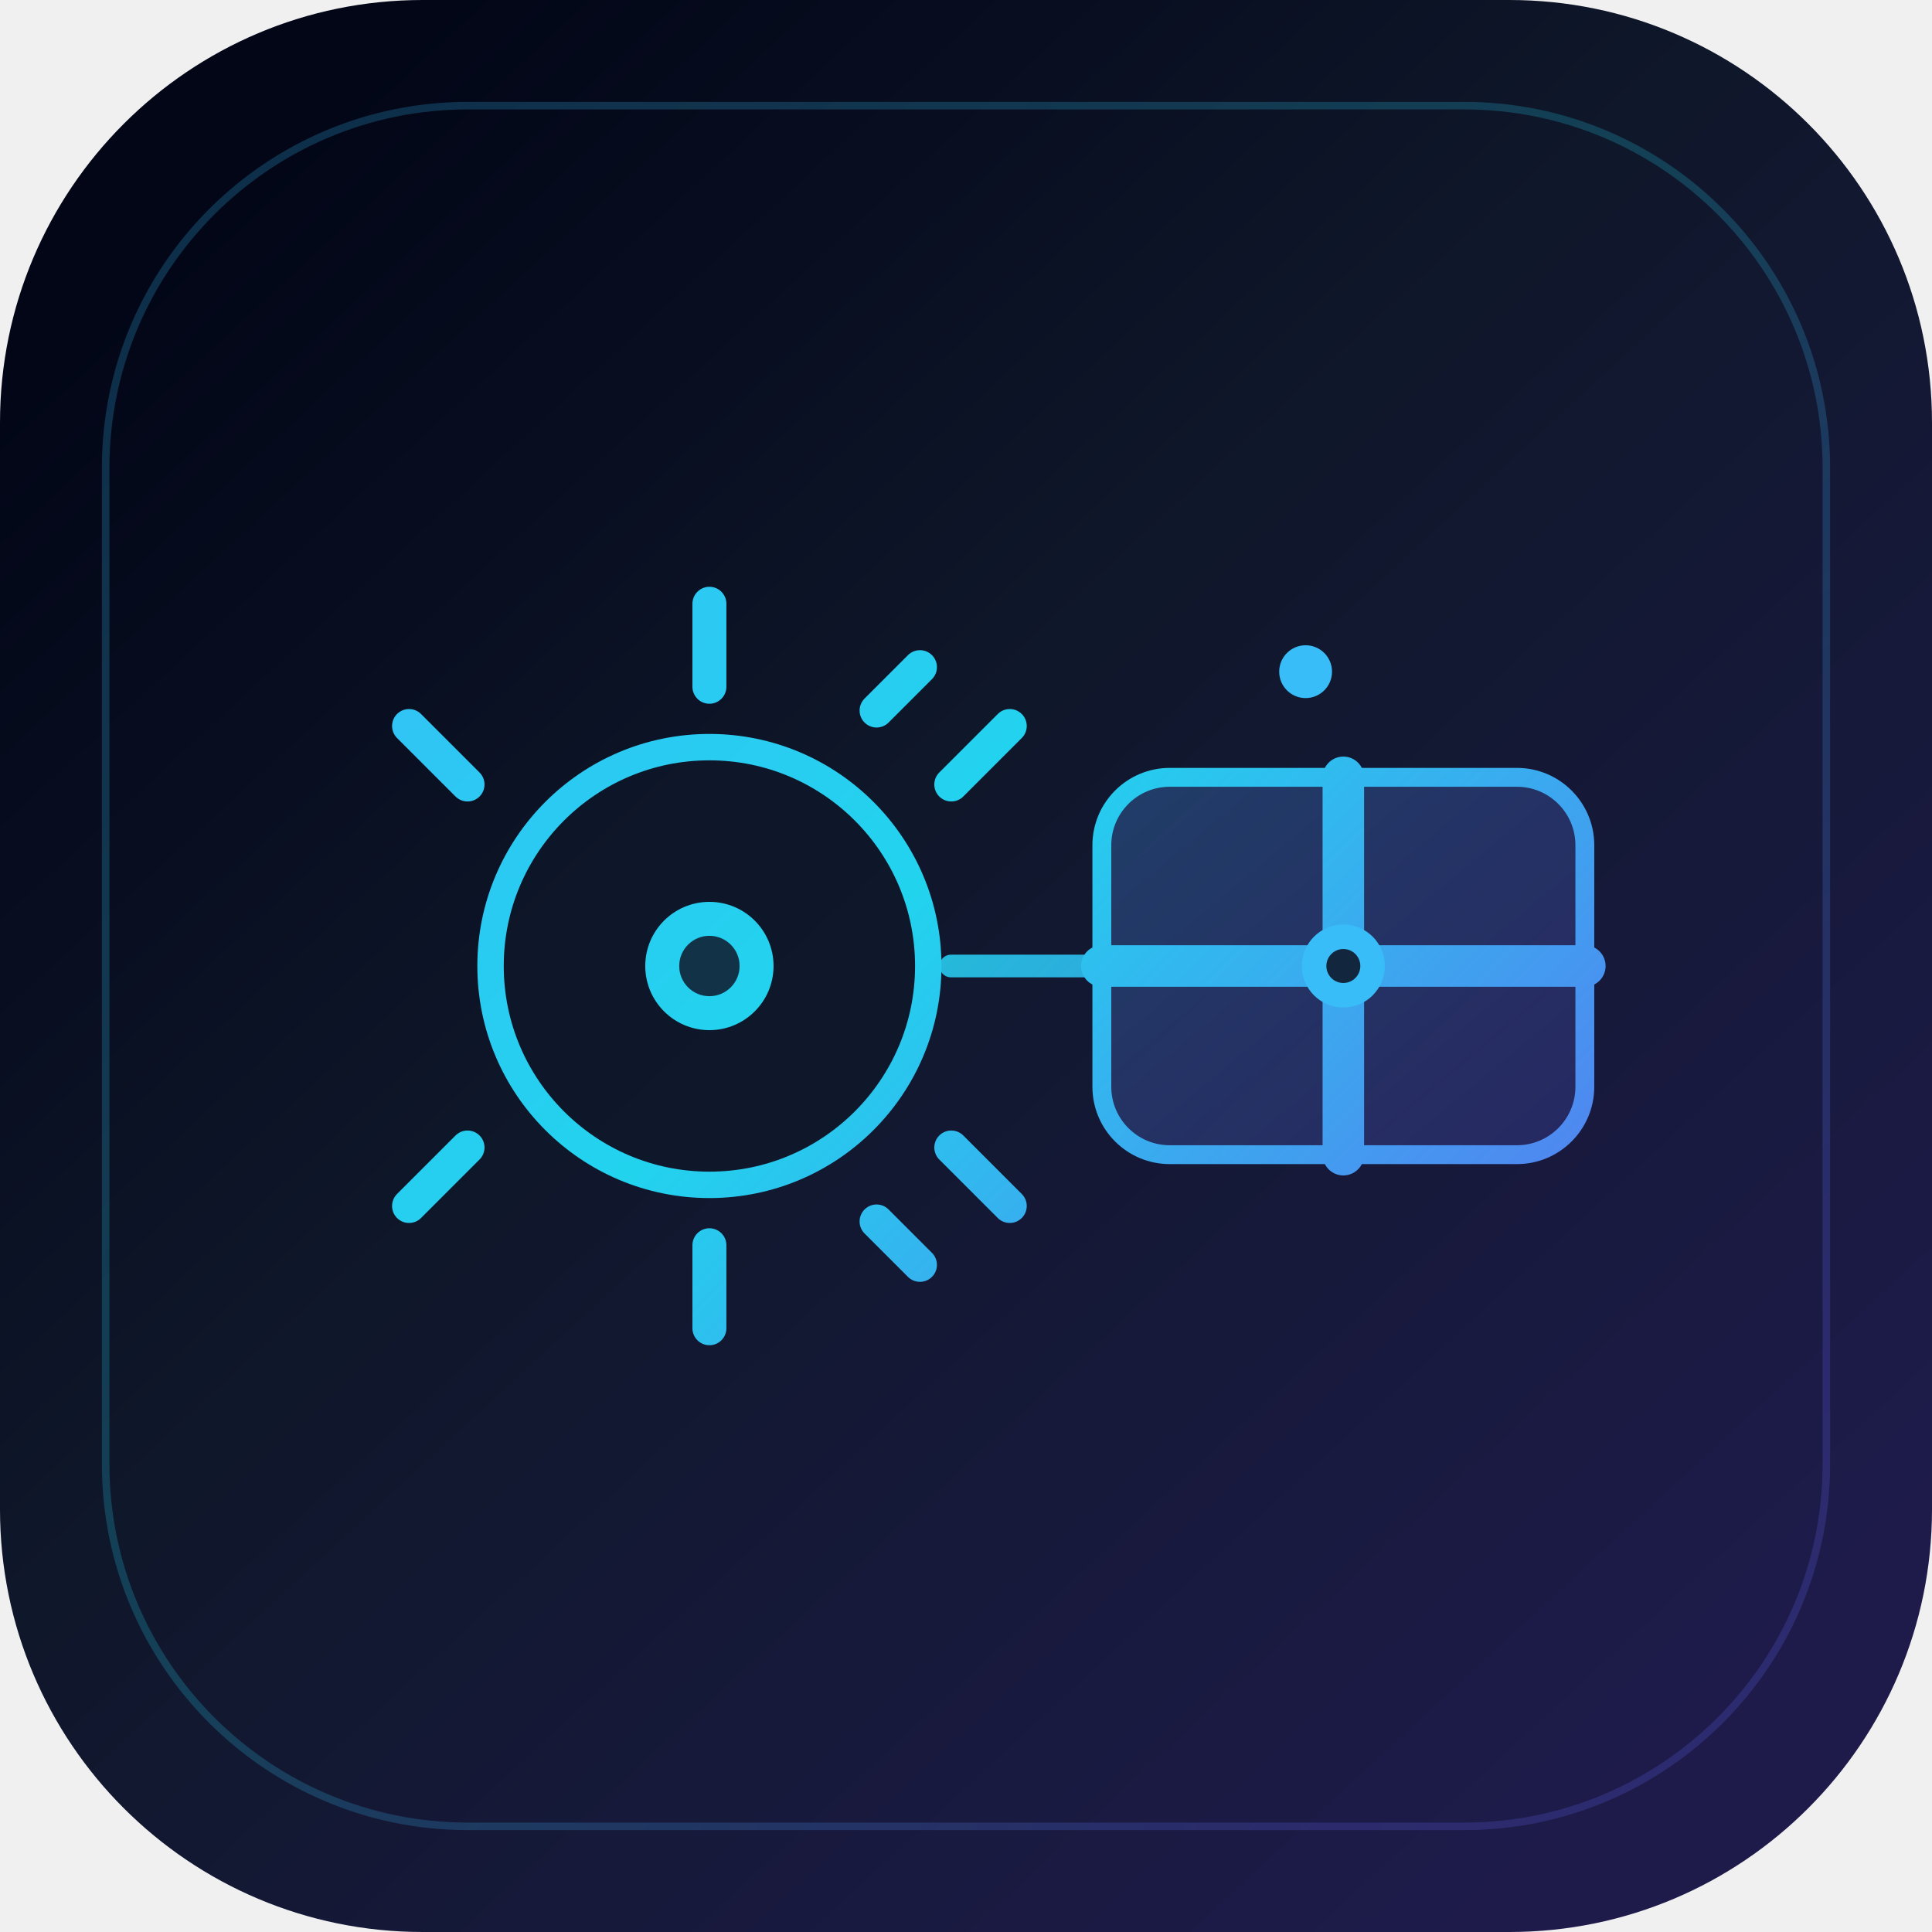
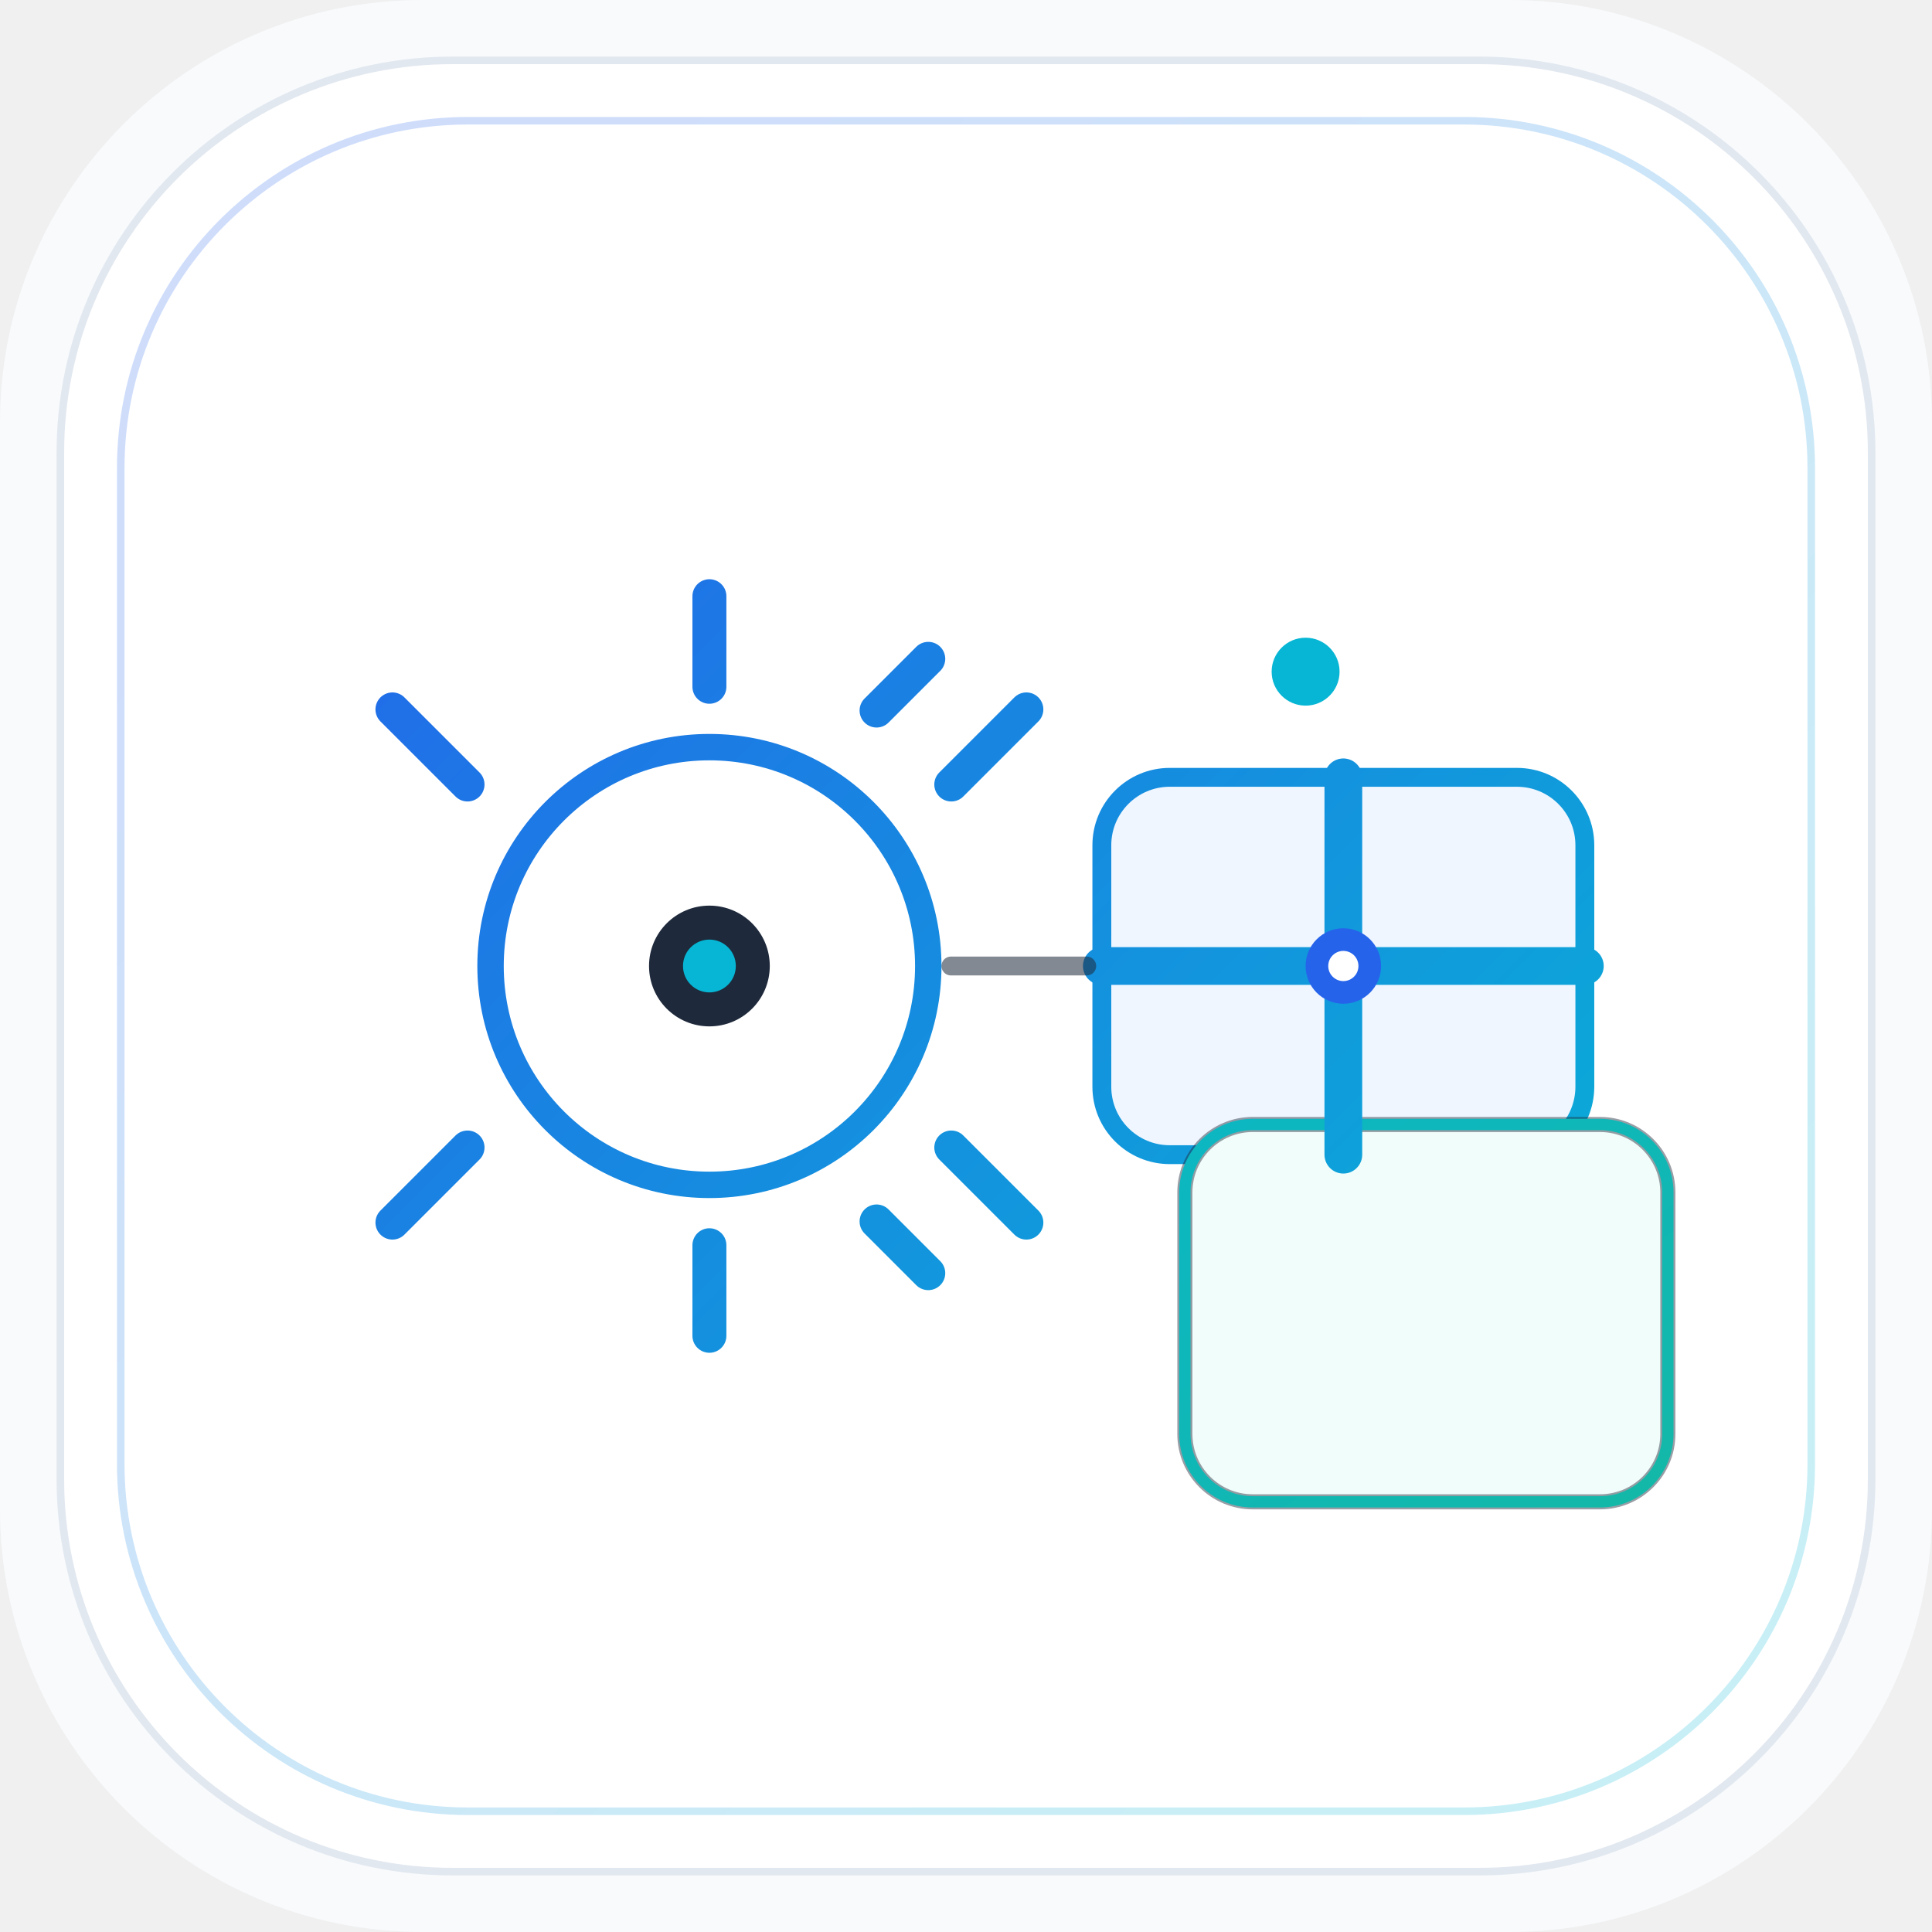
<svg xmlns="http://www.w3.org/2000/svg" width="180" height="180" viewBox="0 0 512 512" fill="none" role="img" aria-label="PC GearMatch">
  <defs>
-     <linearGradient id="pgm-bg" x1="64" y1="48" x2="448" y2="464" gradientUnits="userSpaceOnUse">
-       <stop stop-color="#020617" />
-       <stop offset="0.42" stop-color="#0f172a" />
-       <stop offset="1" stop-color="#1e1b4b" />
+     <linearGradient id="pgm-brand" x1="96" y1="96" x2="416" y2="416" gradientUnits="userSpaceOnUse">
+       <stop stop-color="#2563EB" />
+       <stop offset="1" stop-color="#06B6D4" />
    </linearGradient>
-     <linearGradient id="pgm-accent" x1="96" y1="96" x2="416" y2="416" gradientUnits="userSpaceOnUse">
-       <stop stop-color="#38bdf8" />
-       <stop offset="0.45" stop-color="#22d3ee" />
-       <stop offset="1" stop-color="#6366f1" />
-     </linearGradient>
-     <linearGradient id="pgm-accent-soft" x1="200" y1="160" x2="360" y2="352" gradientUnits="userSpaceOnUse">
-       <stop stop-color="#38bdf8" stop-opacity="0.35" />
-       <stop offset="1" stop-color="#6366f1" stop-opacity="0.2" />
+     <linearGradient id="pgm-accent" x1="300" y1="180" x2="456" y2="400" gradientUnits="userSpaceOnUse">
+       <stop stop-color="#06B6D4" />
+       <stop offset="1" stop-color="#14B8A6" />
    </linearGradient>
  </defs>
-   <rect width="512" height="512" rx="112" fill="url(#pgm-bg)" />
-   <rect x="28" y="28" width="456" height="456" rx="96" stroke="url(#pgm-accent)" stroke-width="2" stroke-opacity="0.22" />
+   <rect width="512" height="512" rx="112" fill="#F8FAFC" />
+   <rect x="16" y="16" width="480" height="480" rx="104" fill="#FFFFFF" stroke="#E2E8F0" stroke-width="2" />
+   <rect x="32" y="32" width="448" height="448" rx="92" stroke="url(#pgm-brand)" stroke-width="2" stroke-opacity="0.22" fill="none" />
  <g stroke-linecap="round">
-     <circle cx="188" cy="256" r="58" stroke="url(#pgm-accent)" stroke-width="7" fill="rgba(15, 23, 42, 0.65)" />
-     <line x1="188" y1="182" x2="188" y2="160" stroke="url(#pgm-accent)" stroke-width="9" />
-     <line x1="252.1" y1="207.9" x2="267.6" y2="192.4" stroke="url(#pgm-accent)" stroke-width="9" />
-     <line x1="252.1" y1="304.1" x2="267.6" y2="319.6" stroke="url(#pgm-accent)" stroke-width="9" />
-     <line x1="188" y1="330" x2="188" y2="352" stroke="url(#pgm-accent)" stroke-width="9" />
-     <line x1="123.9" y1="304.1" x2="108.4" y2="319.6" stroke="url(#pgm-accent)" stroke-width="9" />
-     <line x1="123.9" y1="207.9" x2="108.4" y2="192.4" stroke="url(#pgm-accent)" stroke-width="9" />
-     <line x1="232.3" y1="188.3" x2="243.8" y2="176.8" stroke="url(#pgm-accent)" stroke-width="9" />
-     <line x1="232.3" y1="323.7" x2="243.8" y2="335.2" stroke="url(#pgm-accent)" stroke-width="9" />
-     <circle cx="188" cy="256" r="17" fill="url(#pgm-accent)" />
-     <circle cx="188" cy="256" r="8" fill="#0f172a" fill-opacity="0.85" />
+     <circle cx="188" cy="256" r="58" stroke="url(#pgm-brand)" stroke-width="7" fill="#FFFFFF" />
+     <line x1="188" y1="182" x2="188" y2="158" stroke="url(#pgm-brand)" stroke-width="9" />
+     <line x1="252.1" y1="207.9" x2="272" y2="188" stroke="url(#pgm-brand)" stroke-width="9" />
+     <line x1="252.1" y1="304.1" x2="272" y2="324" stroke="url(#pgm-brand)" stroke-width="9" />
+     <line x1="188" y1="330" x2="188" y2="354" stroke="url(#pgm-brand)" stroke-width="9" />
+     <line x1="123.9" y1="304.1" x2="104" y2="324" stroke="url(#pgm-brand)" stroke-width="9" />
+     <line x1="123.9" y1="207.9" x2="104" y2="188" stroke="url(#pgm-brand)" stroke-width="9" />
+     <line x1="232.3" y1="188.3" x2="246" y2="174.6" stroke="url(#pgm-brand)" stroke-width="9" />
+     <line x1="232.3" y1="323.7" x2="246" y2="337.4" stroke="url(#pgm-brand)" stroke-width="9" />
+     <circle cx="188" cy="256" r="16" fill="#1E293B" />
+     <circle cx="188" cy="256" r="7" fill="#06B6D4" />
  </g>
  <g>
-     <rect x="292" y="206" width="128" height="100" rx="18" fill="url(#pgm-accent-soft)" stroke="url(#pgm-accent)" stroke-width="5" />
-     <path d="M356 206v100M292 256h128" stroke="url(#pgm-accent)" stroke-width="11" stroke-linecap="round" />
-     <circle cx="356" cy="256" r="11" fill="#38bdf8" />
-     <circle cx="356" cy="256" r="4.5" fill="#0f172a" fill-opacity="0.9" />
+     <rect x="292" y="206" width="128" height="100" rx="18" fill="#EFF6FF" stroke="url(#pgm-brand)" stroke-width="5" />
+     <rect x="314" y="298" width="128" height="100" rx="18" fill="#F0FDFA" stroke="#1E293B" stroke-opacity="0.45" stroke-width="4" />
+     <rect x="314" y="298" width="128" height="100" rx="18" stroke="url(#pgm-accent)" stroke-width="3" fill="none" />
+     <path d="M356 206v100M292 256h128" stroke="url(#pgm-brand)" stroke-width="10" stroke-linecap="round" />
+     <circle cx="356" cy="256" r="10" fill="#2563EB" />
+     <circle cx="356" cy="256" r="4" fill="#FFFFFF" />
  </g>
-   <path d="M252 256h36" stroke="url(#pgm-accent)" stroke-width="6" stroke-linecap="round" stroke-opacity="0.9" />
-   <circle cx="346" cy="178" r="7" fill="#38bdf8" />
+   <path d="M252 256h36" stroke="#1E293B" stroke-opacity="0.55" stroke-width="5" stroke-linecap="round" />
+   <circle cx="346" cy="178" r="9" fill="#06B6D4" />
</svg>
